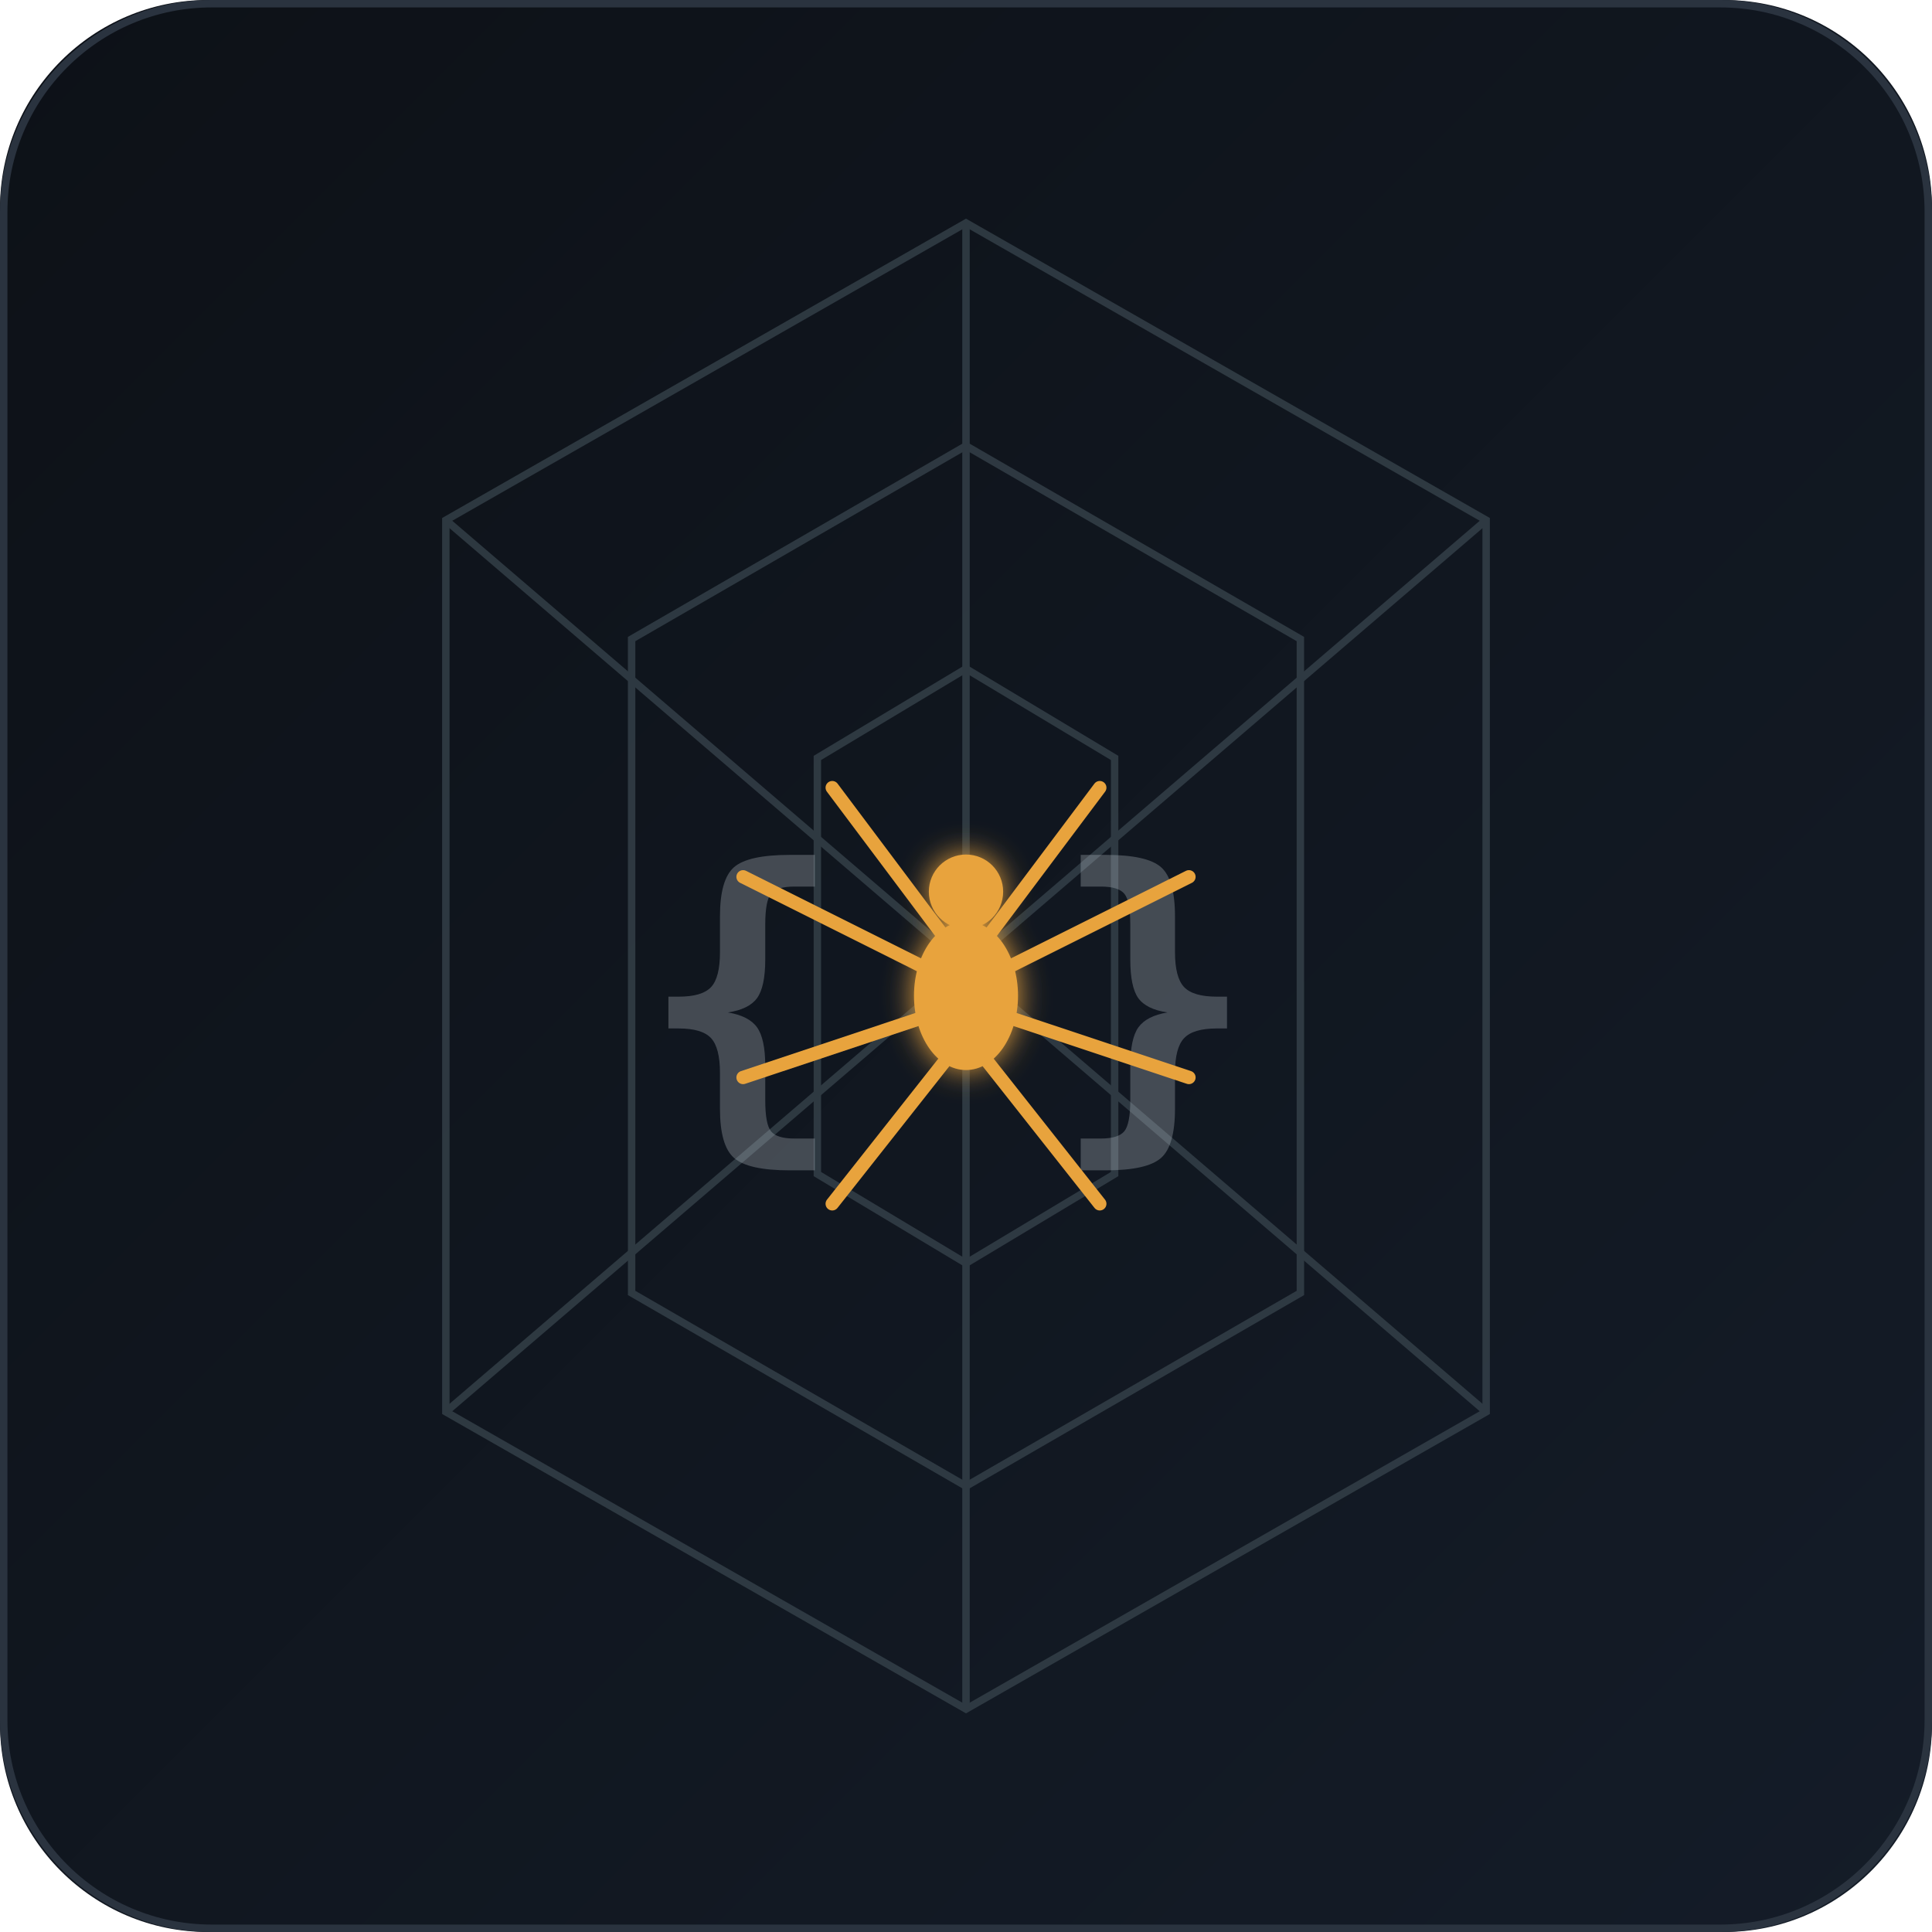
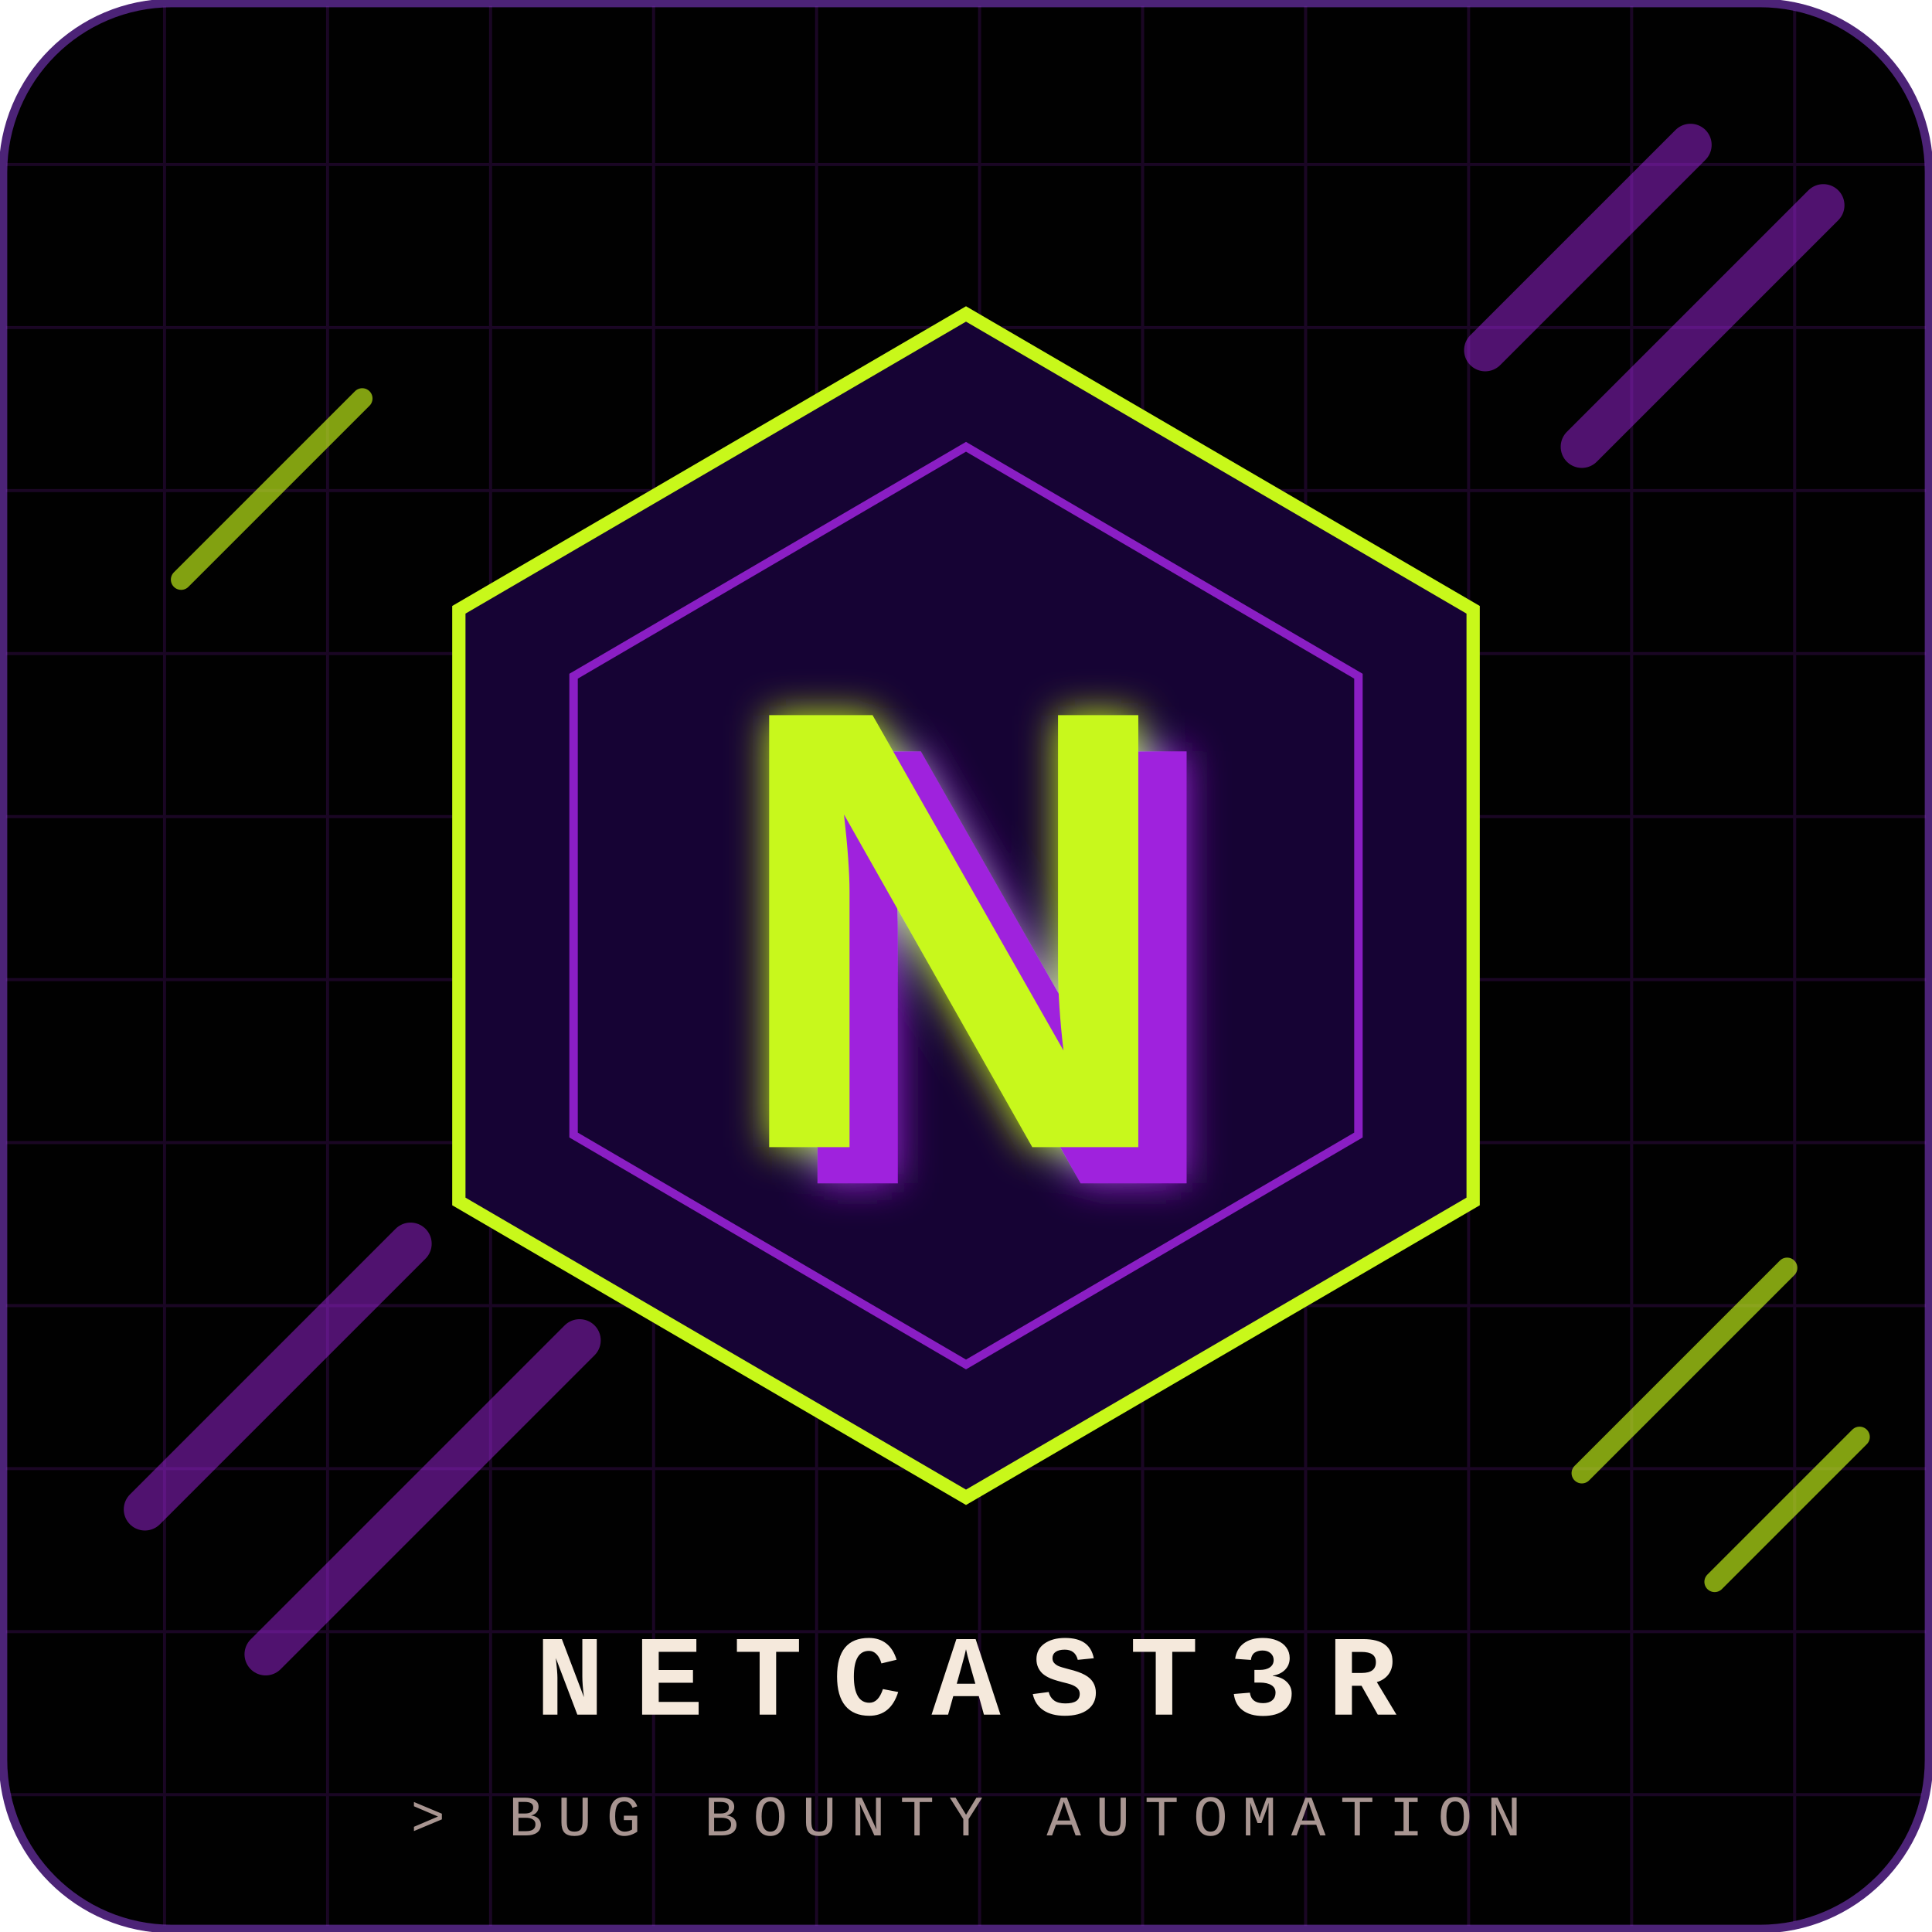
- <svg xmlns="http://www.w3.org/2000/svg" width="260" height="260" viewBox="0 0 260 260" role="img" aria-label="NetCast3r logo">
+ <svg xmlns="http://www.w3.org/2000/svg" width="320" height="320" viewBox="0 0 320 320" role="img" aria-label="NetCast3r monogram">
  <defs>
-     <linearGradient id="lgbg" x1="0" y1="0" x2="1" y2="1">
-       <stop offset="0" stop-color="#0D1117" />
-       <stop offset="1" stop-color="#141C28" />
+     <pattern id="lgrid" width="27" height="27" patternUnits="userSpaceOnUse">
+       <path d="M27 0H0v27" fill="none" stroke="#9F23DD" stroke-width="1" opacity=".16" />
+     </pattern>
+     <clipPath id="lclip">
+       <rect x="1" y="1" width="318" height="318" rx="28" />
+     </clipPath>
+     <linearGradient id="lshine" x1="0" y1="0" x2="1" y2="0">
+       <stop offset="0" stop-color="#C8F81A" stop-opacity="0" />
+       <stop offset=".5" stop-color="#C8F81A" stop-opacity=".16" />
+       <stop offset="1" stop-color="#C8F81A" stop-opacity="0" />
    </linearGradient>
-     <filter id="lglow" x="-40%" y="-40%" width="180%" height="180%">
-       <feGaussianBlur stdDeviation="2" result="b" />
+     <filter id="lg" x="-40%" y="-40%" width="180%" height="180%">
+       <feGaussianBlur stdDeviation="3.2" result="b" />
      <feMerge>
        <feMergeNode in="b" />
        <feMergeNode in="SourceGraphic" />
      </feMerge>
    </filter>
+     <style>
+       .d{font-family:"Arial Black","Arial Bold",Arial,"Helvetica Neue",sans-serif;font-weight:900}
+       .m{font-family:ui-monospace,SFMono-Regular,Menlo,Consolas,"Liberation Mono",monospace}
+       .sw{animation:sw 4.5s linear infinite}
+       @keyframes sw{from{transform:translateX(-90px)}to{transform:translateX(360px)}}
+       @media (prefers-reduced-motion:reduce){.sw{animation:none;opacity:0}}
+     </style>
  </defs>
-   <rect x="0" y="0" width="260" height="260" rx="28" fill="url(#lgbg)" />
-   <rect x="0.5" y="0.5" width="259" height="259" rx="28" fill="none" stroke="#2A333F" />
-   <g stroke="#3A4750" fill="none" opacity="0.7">
-     <polygon points="130,30 200,70 200,190 130,230 60,190 60,70" />
-     <polygon points="130,60 175,86 175,174 130,200 85,174 85,86" />
-     <polygon points="130,90 150,102 150,158 130,170 110,158 110,102" />
-     <line x1="130" y1="130" x2="130" y2="30" />
-     <line x1="130" y1="130" x2="200" y2="70" />
-     <line x1="130" y1="130" x2="200" y2="190" />
-     <line x1="130" y1="130" x2="130" y2="230" />
-     <line x1="130" y1="130" x2="60" y2="190" />
-     <line x1="130" y1="130" x2="60" y2="70" />
+   <rect x=".5" y=".5" width="319" height="319" rx="28" fill="#010101" stroke="#4C2377" stroke-width="1.4" />
+   <g clip-path="url(#lclip)">
+     <rect width="320" height="320" fill="url(#lgrid)" />
+     <rect class="sw" x="-90" y="0" width="70" height="320" fill="url(#lshine)" />
+     <g stroke="#9F23DD" stroke-width="7" stroke-linecap="round" opacity=".5">
+       <path d="M24 250l44-44" />
+       <path d="M44 274l52-52" />
+       <path d="M262 74l40-40" />
+       <path d="M246 58l34-34" />
+     </g>
+     <g stroke="#C8F81A" stroke-width="3.4" stroke-linecap="round" opacity=".65">
+       <path d="M30 96l30-30" />
+       <path d="M262 244l34-34" />
+       <path d="M284 262l24-24" />
+     </g>
  </g>
-   <text x="86" y="150" font-family="ui-monospace, Menlo, Consolas, monospace" font-size="46" font-weight="bold" fill="#C9D1D9" opacity="0.28">{ }</text>
-   <g fill="#E8A33D" filter="url(#lglow)">
-     <ellipse cx="130" cy="134" rx="7" ry="10" />
-     <circle cx="130" cy="120" r="5" />
+   <g>
+     <polygon points="160,52 244,101 244,199 160,248 76,199 76,101" fill="#160334" stroke="#C8F81A" stroke-width="2.2" />
+     <polygon points="160,74 225,112 225,188 160,226 95,188 95,112" fill="none" stroke="#9F23DD" stroke-width="1.4" opacity=".85" />
+     <g filter="url(#lg)">
+       <text class="d" x="166" y="196" font-size="104" text-anchor="middle" fill="#9F23DD">N</text>
+       <text class="d" x="158" y="190" font-size="104" text-anchor="middle" fill="#C8F81A">N</text>
+     </g>
  </g>
-   <g stroke="#E8A33D" stroke-width="1.8" fill="none" stroke-linecap="round">
-     <path d="M124 130 L100 118" />
-     <path d="M124 137 L100 145" />
-     <path d="M127 143 L112 162" />
-     <path d="M133 143 L148 162" />
-     <path d="M136 137 L160 145" />
-     <path d="M136 130 L160 118" />
-     <path d="M127 126 L112 106" />
-     <path d="M133 126 L148 106" />
+   <g class="m" text-anchor="middle">
+     <text x="160" y="284" font-size="19" font-weight="700" letter-spacing="5" fill="#F5E9DC">NETCAST3R</text>
+     <text x="160" y="304" font-size="9.5" letter-spacing="2.4" fill="#A89591">&gt; BUG BOUNTY AUTOMATION</text>
  </g>
</svg>
